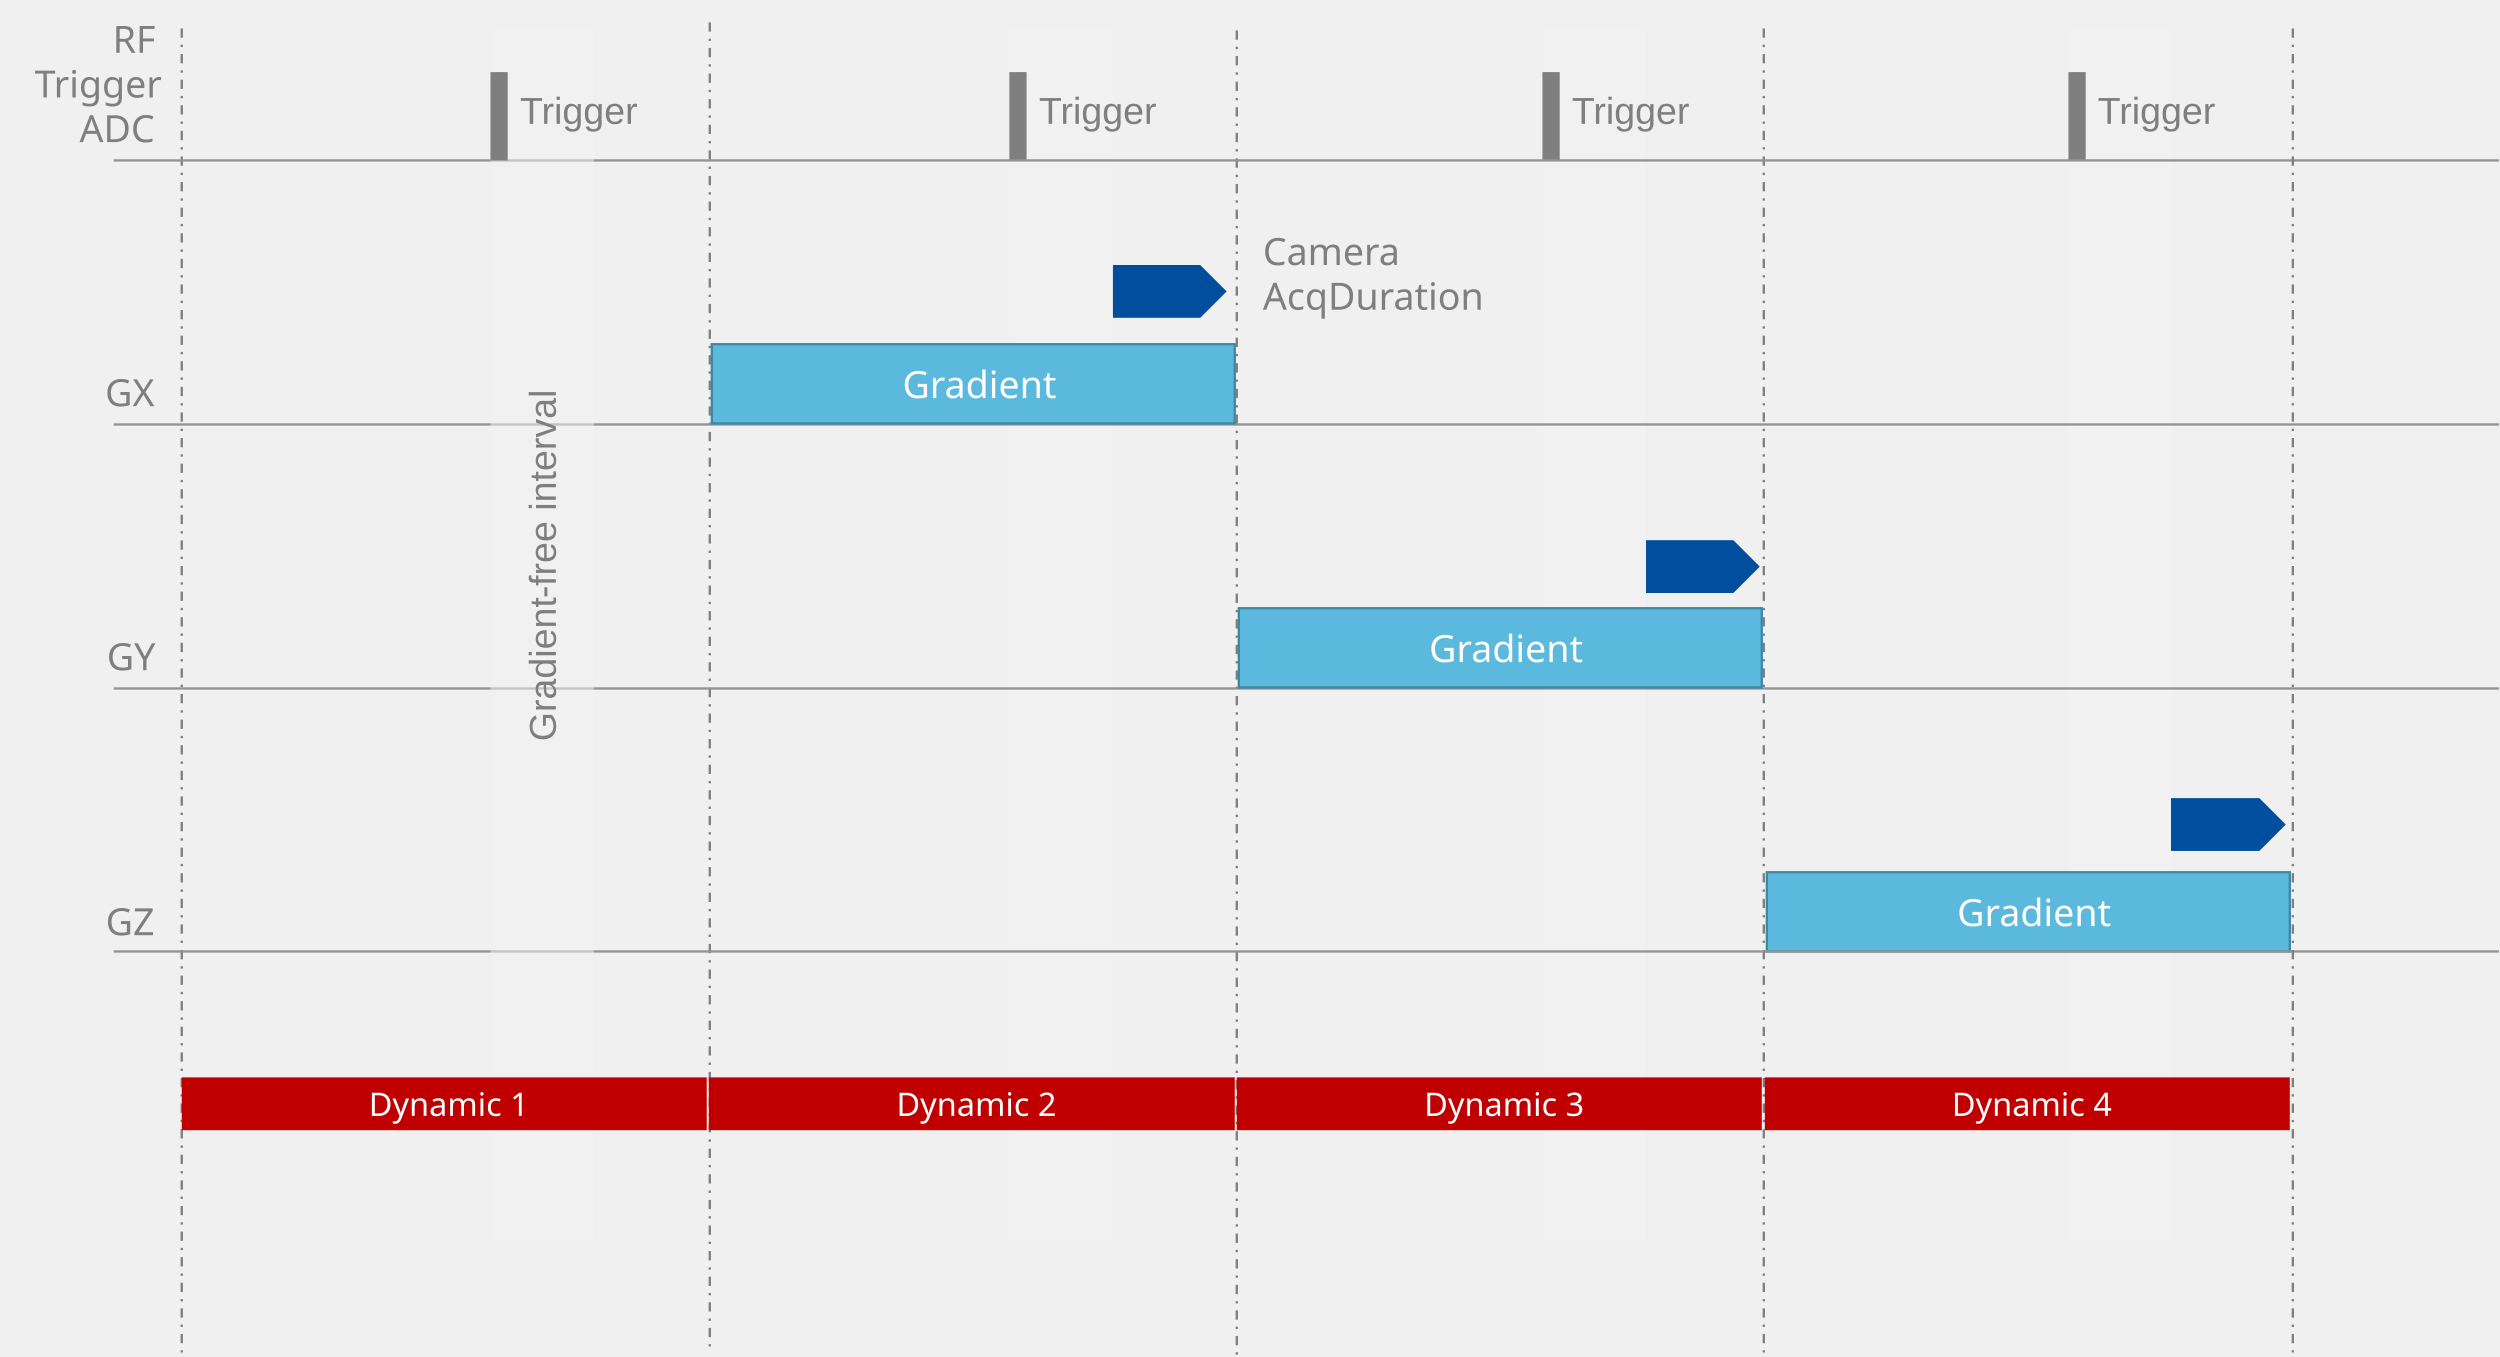
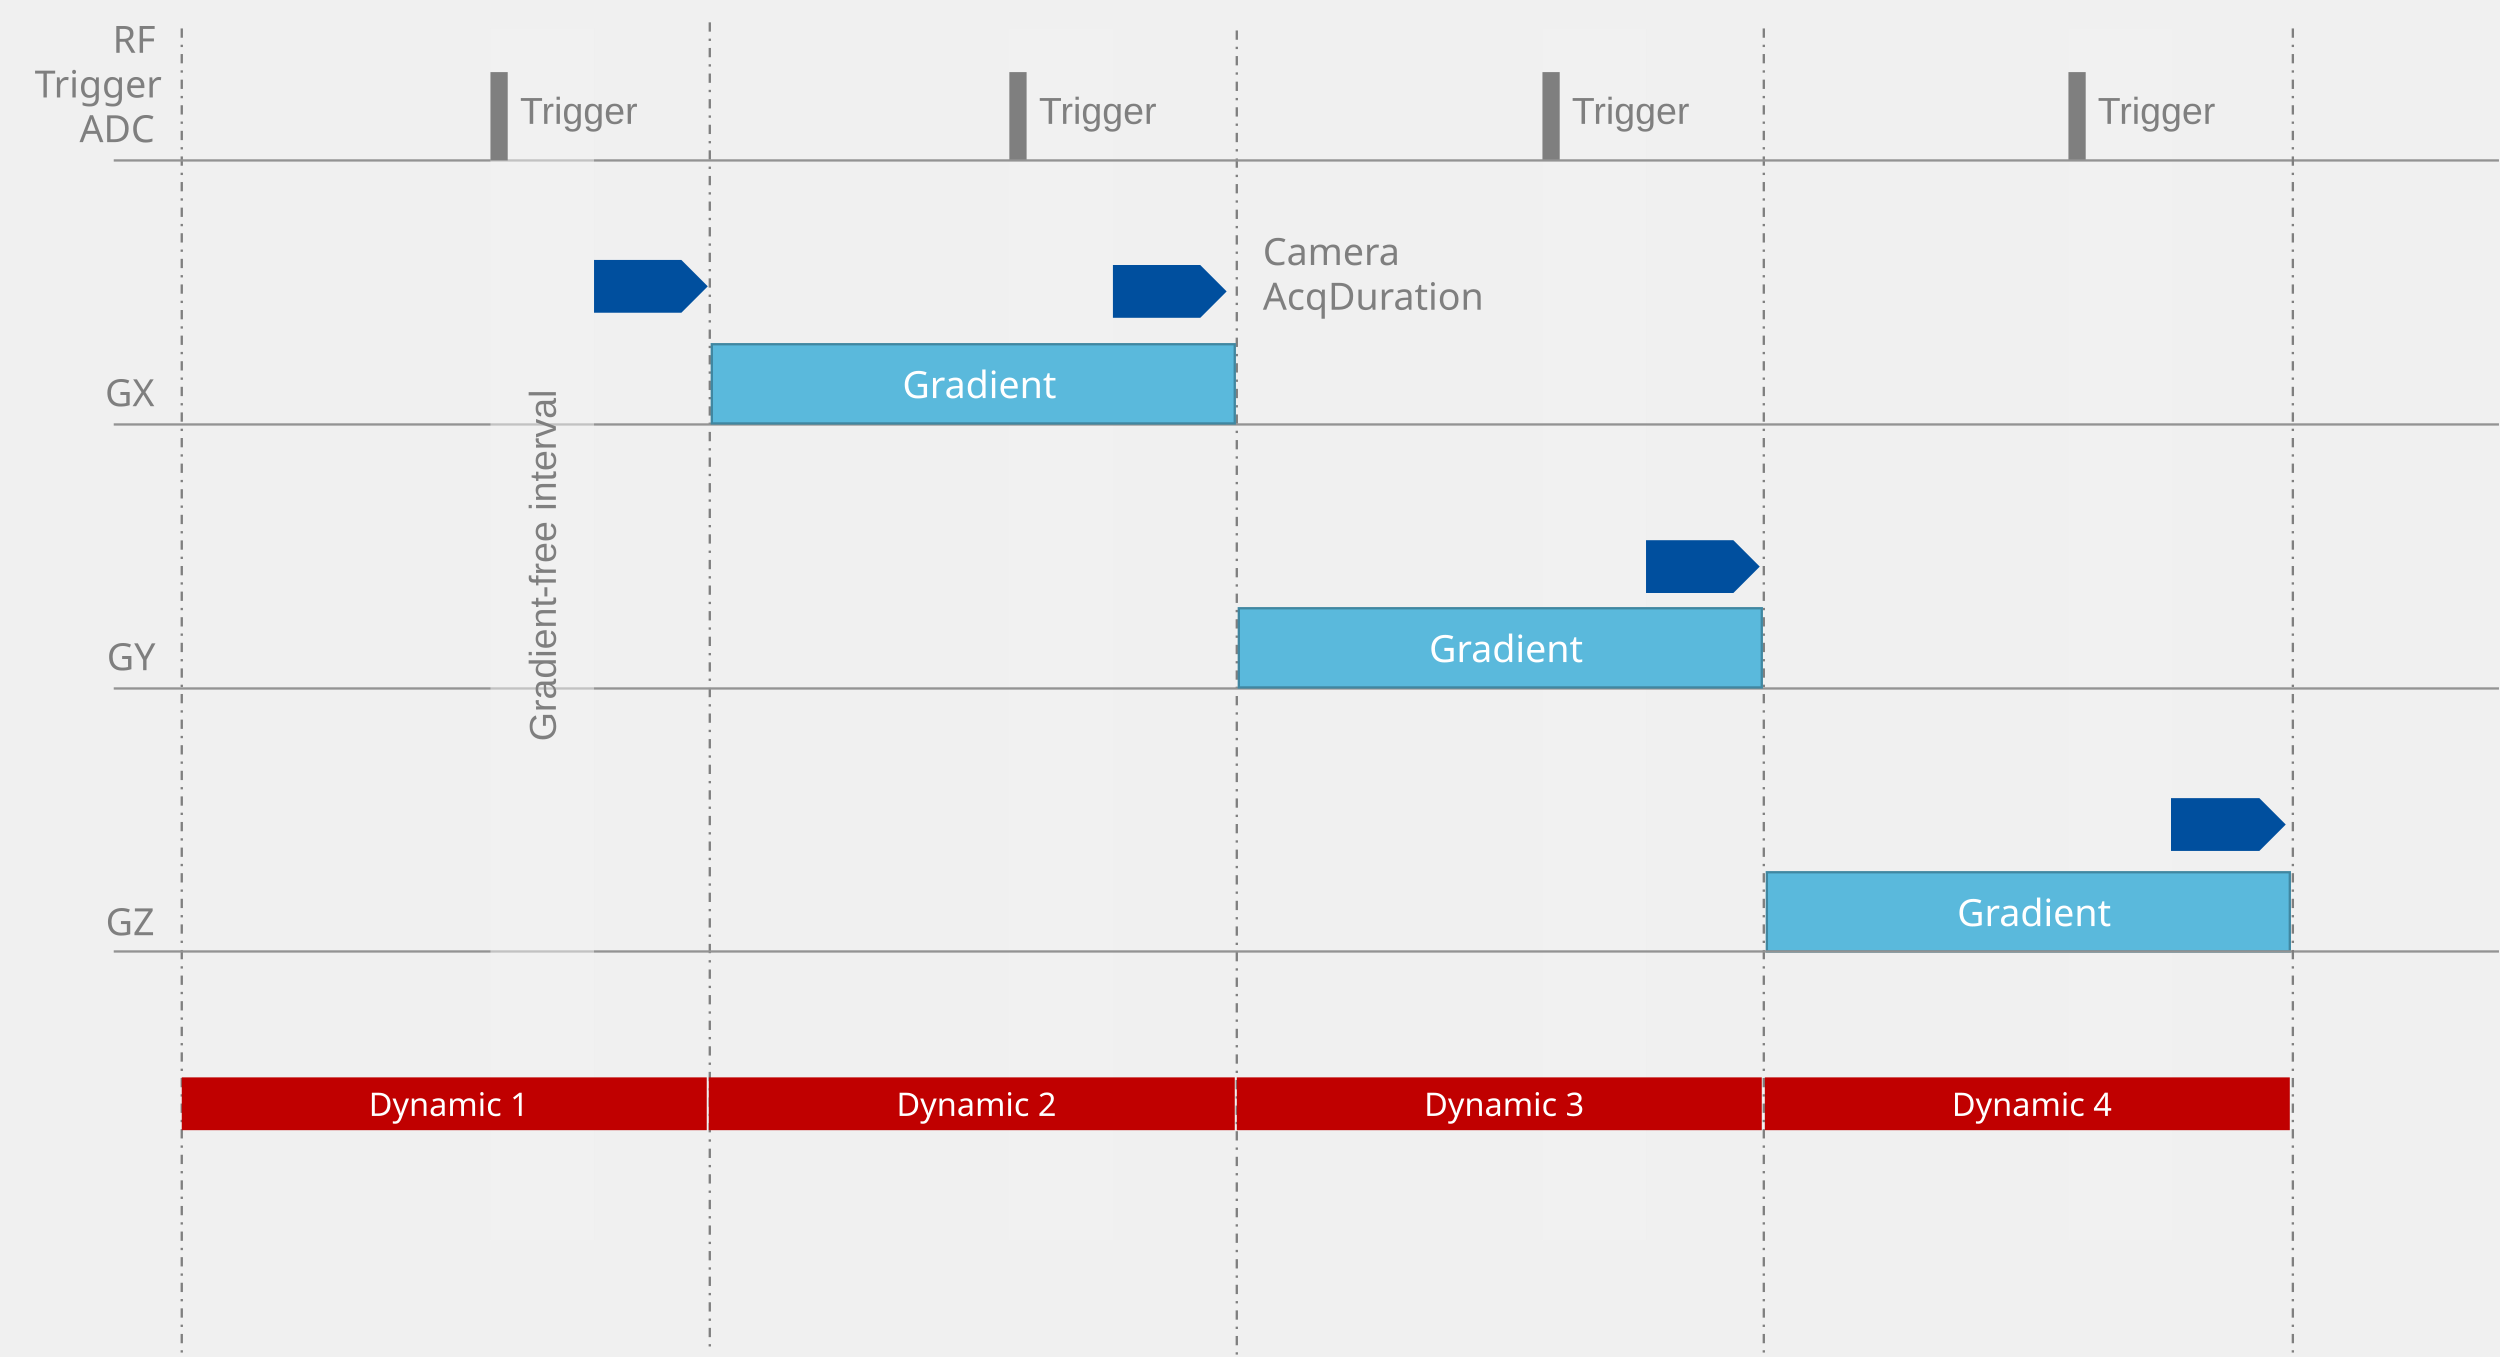
<svg xmlns="http://www.w3.org/2000/svg" width="2462" height="1336" xml:space="preserve" overflow="hidden">
  <defs>
    <clipPath id="clip0">
      <rect x="185" y="368" width="2462" height="1336" />
    </clipPath>
  </defs>
  <g clip-path="url(#clip0)" transform="translate(-185 -368)">
    <rect x="2222" y="396" width="102" height="1194" fill="#F2F2F2" fill-opacity="0.502" />
    <rect x="2222" y="439" width="17" height="87" fill="#7F7F7F" />
    <text fill="#7F7F7F" font-family="Arial,Arial_MSFontService,sans-serif" font-weight="400" font-size="37" transform="matrix(1 0 0 1 2250.83 490)">Trigger</text>
    <rect x="1704" y="396" width="102" height="1194" fill="#F2F2F2" fill-opacity="0.502" />
    <rect x="1704" y="439" width="17" height="87" fill="#7F7F7F" />
    <text fill="#7F7F7F" font-family="Arial,Arial_MSFontService,sans-serif" font-weight="400" font-size="37" transform="matrix(1 0 0 1 1732.92 490)">Trigger</text>
    <rect x="1179" y="396" width="102" height="1194" fill="#F2F2F2" fill-opacity="0.502" />
    <rect x="1179" y="439" width="17" height="87" fill="#7F7F7F" />
    <text fill="#7F7F7F" font-family="Arial,Arial_MSFontService,sans-serif" font-weight="400" font-size="37" transform="matrix(1 0 0 1 1208.13 490)">Trigger</text>
    <rect x="1925" y="1227" width="515" height="78" stroke="#4087A1" stroke-width="2.292" stroke-miterlimit="8" fill="#5AB9DC" />
    <text fill="#FFFFFF" font-family="Segoe UI,Segoe UI_MSFontService,sans-serif" font-weight="400" font-size="37" transform="matrix(1 0 0 1 2112.41 1280)">Gradient</text>
    <path d="M0 0 0 1304.04" stroke="#7F7F7F" stroke-width="2.292" stroke-miterlimit="8" stroke-dasharray="9.167 6.875 2.292 6.875" fill="none" fill-rule="evenodd" transform="matrix(-1 0 0 1 364 396)" />
    <path d="M0 0 0 1304.04" stroke="#7F7F7F" stroke-width="2.292" stroke-miterlimit="8" stroke-dasharray="9.167 6.875 2.292 6.875" fill="none" fill-rule="evenodd" transform="matrix(-1 0 0 1 884 390)" />
    <path d="M0 0 0 1304.04" stroke="#7F7F7F" stroke-width="2.292" stroke-miterlimit="8" stroke-dasharray="9.167 6.875 2.292 6.875" fill="none" fill-rule="evenodd" transform="matrix(-1 0 0 1 1403 398)" />
    <path d="M0 0 0 1304.04" stroke="#7F7F7F" stroke-width="2.292" stroke-miterlimit="8" stroke-dasharray="9.167 6.875 2.292 6.875" fill="none" fill-rule="evenodd" transform="matrix(-1 0 0 1 1922 396)" />
    <path d="M0 0 2348.99 0" stroke="#939393" stroke-width="2.292" stroke-miterlimit="8" fill="none" fill-rule="evenodd" transform="matrix(1 0 0 -1 297 526)" />
    <path d="M0 0 2348.99 0" stroke="#939393" stroke-width="2.292" stroke-miterlimit="8" fill="none" fill-rule="evenodd" transform="matrix(1 0 0 -1 297 786)" />
    <path d="M0 0 2348.99 0" stroke="#939393" stroke-width="2.292" stroke-miterlimit="8" fill="none" fill-rule="evenodd" transform="matrix(1 0 0 -1 297 1046)" />
    <path d="M0 0 2348.99 0" stroke="#939393" stroke-width="2.292" stroke-miterlimit="8" fill="none" fill-rule="evenodd" transform="matrix(1 0 0 -1 297 1305)" />
    <rect x="886" y="707" width="515" height="78" stroke="#4087A1" stroke-width="2.292" stroke-miterlimit="8" fill="#5AB9DC" />
    <text fill="#FFFFFF" font-family="Segoe UI,Segoe UI_MSFontService,sans-serif" font-weight="400" font-size="37" transform="matrix(1 0 0 1 1073.74 760)">Gradient</text>
    <text fill="#7F7F7F" font-family="Segoe UI,Segoe UI_MSFontService,sans-serif" font-weight="400" font-size="37" transform="matrix(1 0 0 1 295.934 420)">RF </text>
    <text fill="#7F7F7F" font-family="Segoe UI,Segoe UI_MSFontService,sans-serif" font-weight="400" font-size="37" transform="matrix(1 0 0 1 219.163 464)">Trigger </text>
    <text fill="#7F7F7F" font-family="Segoe UI,Segoe UI_MSFontService,sans-serif" font-weight="400" font-size="37" transform="matrix(1 0 0 1 263.278 508)">ADC</text>
    <text fill="#7F7F7F" font-family="Segoe UI,Segoe UI_MSFontService,sans-serif" font-weight="400" font-size="37" transform="matrix(1 0 0 1 288.486 768)">GX</text>
    <text fill="#7F7F7F" font-family="Segoe UI,Segoe UI_MSFontService,sans-serif" font-weight="400" font-size="37" transform="matrix(1 0 0 1 290.205 1028)">GY</text>
    <text fill="#7F7F7F" font-family="Segoe UI,Segoe UI_MSFontService,sans-serif" font-weight="400" font-size="37" transform="matrix(1 0 0 1 289.059 1289)">GZ</text>
    <path d="M2323 1154 2410 1154 2436 1180 2410 1206 2323 1206Z" fill="#004F9E" fill-rule="evenodd" />
    <path d="M0 0 0 1304.04" stroke="#7F7F7F" stroke-width="2.292" stroke-miterlimit="8" stroke-dasharray="9.167 6.875 2.292 6.875" fill="none" fill-rule="evenodd" transform="matrix(-1 0 0 1 2443 396)" />
    <rect x="1405" y="967" width="515" height="78" stroke="#4087A1" stroke-width="2.292" stroke-miterlimit="8" fill="#5AB9DC" />
    <text fill="#FFFFFF" font-family="Segoe UI,Segoe UI_MSFontService,sans-serif" font-weight="400" font-size="37" transform="matrix(1 0 0 1 1592.37 1020)">Gradient</text>
    <path d="M1806 900 1892 900 1918 926 1892 952 1806 952Z" fill="#004F9E" fill-rule="evenodd" />
    <rect x="668" y="396" width="102" height="1194" fill="#F2F2F2" fill-opacity="0.502" />
    <rect x="668" y="439" width="17" height="87" fill="#7F7F7F" />
    <text fill="#7F7F7F" font-family="Arial,Arial_MSFontService,sans-serif" font-weight="400" font-size="37" transform="matrix(-1.83697e-16 -1 1 -1.83697e-16 732.427 1098)">Gradient</text>
    <text fill="#7F7F7F" font-family="Arial,Arial_MSFontService,sans-serif" font-weight="400" font-size="37" transform="matrix(-1.83697e-16 -1 1 -1.83697e-16 732.427 957)">-</text>
    <text fill="#7F7F7F" font-family="Arial,Arial_MSFontService,sans-serif" font-weight="400" font-size="37" transform="matrix(-1.83697e-16 -1 1 -1.83697e-16 732.427 945)">free interval</text>
    <text fill="#7F7F7F" font-family="Arial,Arial_MSFontService,sans-serif" font-weight="400" font-size="37" transform="matrix(1 0 0 1 697.085 490)">Trigger</text>
    <text fill="#7F7F7F" font-family="Segoe UI,Segoe UI_MSFontService,sans-serif" font-weight="400" font-size="37" transform="matrix(1 0 0 1 1428.67 629)">Camera</text>
    <text fill="#7F7F7F" font-family="Segoe UI,Segoe UI_MSFontService,sans-serif" font-weight="400" font-size="37" transform="matrix(1 0 0 1 1428.67 673)">AcqDuration</text>
    <path d="M1281 629 1367 629 1393 655 1367 681 1281 681Z" fill="#004F9E" fill-rule="evenodd" />
    <rect x="364" y="1429" width="517" height="52" fill="#C00000" />
    <text fill="#FFFFFF" font-family="Segoe UI,Segoe UI_MSFontService,sans-serif" font-weight="400" font-size="32" transform="matrix(1 0 0 1 548.13 1467)">Dynamic 1</text>
    <rect x="883" y="1429" width="518" height="52" fill="#C00000" />
    <text fill="#FFFFFF" font-family="Segoe UI,Segoe UI_MSFontService,sans-serif" font-weight="400" font-size="32" transform="matrix(1 0 0 1 1067.82 1467)">Dynamic 2</text>
    <rect x="1403" y="1429" width="517" height="52" fill="#C00000" />
    <text fill="#FFFFFF" font-family="Segoe UI,Segoe UI_MSFontService,sans-serif" font-weight="400" font-size="32" transform="matrix(1 0 0 1 1587.5 1467)">Dynamic 3</text>
    <rect x="1923" y="1429" width="517" height="52" fill="#C00000" />
    <text fill="#FFFFFF" font-family="Segoe UI,Segoe UI_MSFontService,sans-serif" font-weight="400" font-size="32" transform="matrix(1 0 0 1 2107.19 1467)">Dynamic 4</text>
+     <path d="M770 624 856 624 882 650 856 676 770 676Z" fill="#004F9E" fill-rule="evenodd" />
  </g>
</svg>
